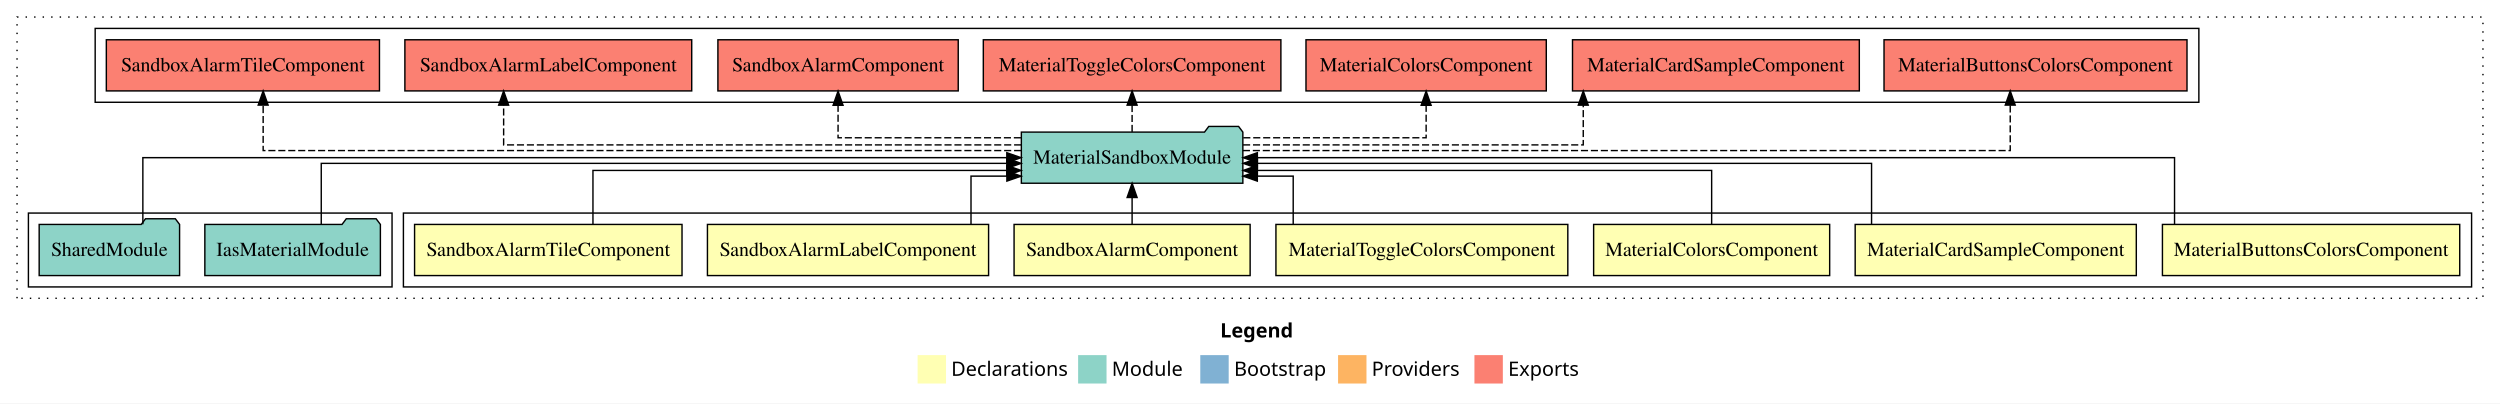
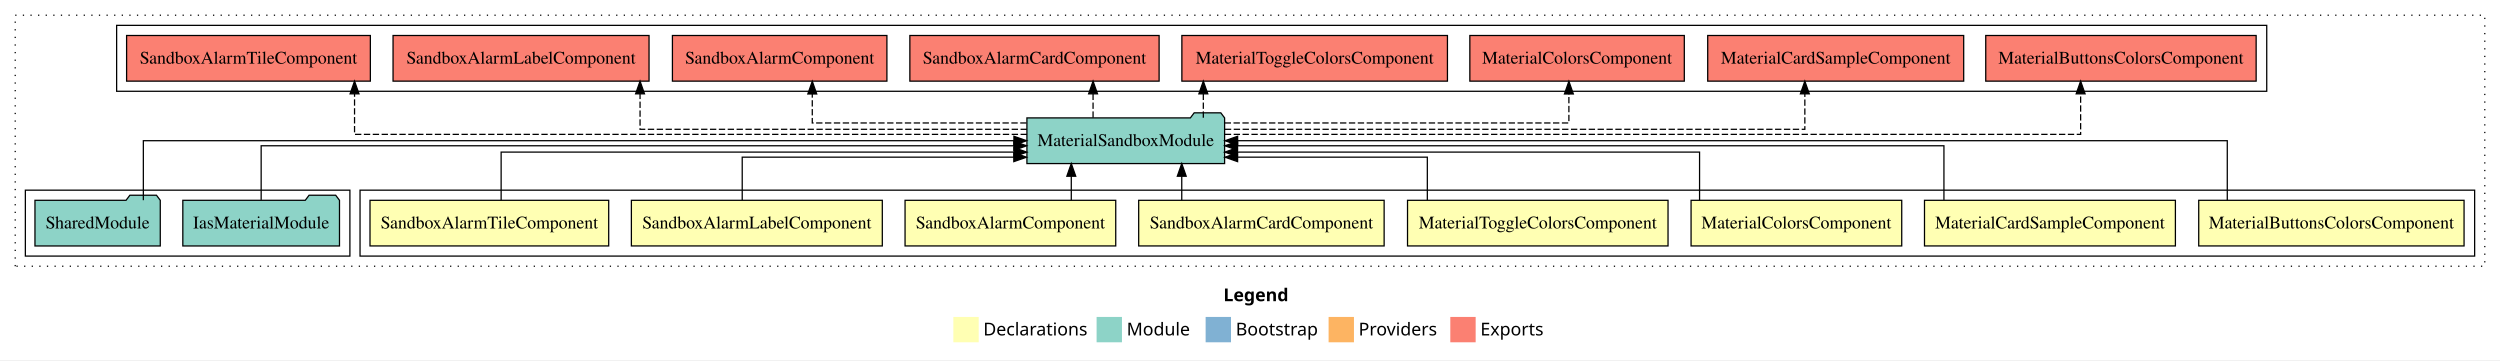
- <svg xmlns="http://www.w3.org/2000/svg" width="1760pt" height="284pt" viewBox="0.00 0.00 1760.00 284.00">
+ <svg xmlns="http://www.w3.org/2000/svg" width="1972pt" height="284pt" viewBox="0.00 0.00 1972.00 284.00">
  <g id="graph0" class="graph" transform="scale(1 1) rotate(0) translate(4 280)">
-     <polygon fill="#ffffff" stroke="transparent" points="-4,4 -4,-280 1756,-280 1756,4 -4,4" />
-     <text text-anchor="start" x="855.009" y="-42.4" font-family="sans-serif" font-weight="bold" font-size="14.00" fill="#000000">Legend</text>
-     <polygon fill="#ffffb3" stroke="transparent" points="642,-10 642,-30 662,-30 662,-10 642,-10" />
-     <text text-anchor="start" x="665.629" y="-15.4" font-family="sans-serif" font-size="14.00" fill="#000000">  Declarations</text>
-     <polygon fill="#8dd3c7" stroke="transparent" points="755,-10 755,-30 775,-30 775,-10 755,-10" />
-     <text text-anchor="start" x="778.725" y="-15.4" font-family="sans-serif" font-size="14.00" fill="#000000">  Module</text>
-     <polygon fill="#80b1d3" stroke="transparent" points="841,-10 841,-30 861,-30 861,-10 841,-10" />
-     <text text-anchor="start" x="864.781" y="-15.4" font-family="sans-serif" font-size="14.00" fill="#000000">  Bootstrap</text>
-     <polygon fill="#fdb462" stroke="transparent" points="938,-10 938,-30 958,-30 958,-10 938,-10" />
-     <text text-anchor="start" x="961.673" y="-15.4" font-family="sans-serif" font-size="14.00" fill="#000000">  Providers</text>
-     <polygon fill="#fb8072" stroke="transparent" points="1034,-10 1034,-30 1054,-30 1054,-10 1034,-10" />
-     <text text-anchor="start" x="1057.726" y="-15.4" font-family="sans-serif" font-size="14.00" fill="#000000">  Exports</text>
+     <polygon fill="#ffffff" stroke="transparent" points="-4,4 -4,-280 1968,-280 1968,4 -4,4" />
+     <text text-anchor="start" x="961.009" y="-42.4" font-family="sans-serif" font-weight="bold" font-size="14.00" fill="#000000">Legend</text>
+     <polygon fill="#ffffb3" stroke="transparent" points="748,-10 748,-30 768,-30 768,-10 748,-10" />
+     <text text-anchor="start" x="771.629" y="-15.4" font-family="sans-serif" font-size="14.00" fill="#000000">  Declarations</text>
+     <polygon fill="#8dd3c7" stroke="transparent" points="861,-10 861,-30 881,-30 881,-10 861,-10" />
+     <text text-anchor="start" x="884.725" y="-15.4" font-family="sans-serif" font-size="14.00" fill="#000000">  Module</text>
+     <polygon fill="#80b1d3" stroke="transparent" points="947,-10 947,-30 967,-30 967,-10 947,-10" />
+     <text text-anchor="start" x="970.781" y="-15.4" font-family="sans-serif" font-size="14.00" fill="#000000">  Bootstrap</text>
+     <polygon fill="#fdb462" stroke="transparent" points="1044,-10 1044,-30 1064,-30 1064,-10 1044,-10" />
+     <text text-anchor="start" x="1067.673" y="-15.4" font-family="sans-serif" font-size="14.00" fill="#000000">  Providers</text>
+     <polygon fill="#fb8072" stroke="transparent" points="1140,-10 1140,-30 1160,-30 1160,-10 1140,-10" />
+     <text text-anchor="start" x="1163.726" y="-15.4" font-family="sans-serif" font-size="14.00" fill="#000000">  Exports</text>
    <g id="clust1" class="cluster">
-       <polygon fill="none" stroke="#000000" stroke-dasharray="1,5" points="8,-70 8,-268 1744,-268 1744,-70 8,-70" />
+       <polygon fill="none" stroke="#000000" stroke-dasharray="1,5" points="8,-70 8,-268 1956,-268 1956,-70 8,-70" />
    </g>
    <g id="clust2" class="cluster">
-       <polygon fill="none" stroke="#000000" points="280,-78 280,-130 1736,-130 1736,-78 280,-78" />
+       <polygon fill="none" stroke="#000000" points="280,-78 280,-130 1948,-130 1948,-78 280,-78" />
    </g>
-     <g id="clust10" class="cluster">
+     <g id="clust11" class="cluster">
      <polygon fill="none" stroke="#000000" points="16,-78 16,-130 272,-130 272,-78 16,-78" />
    </g>
-     <g id="clust11" class="cluster">
-       <polygon fill="none" stroke="#000000" points="63,-208 63,-260 1544,-260 1544,-208 63,-208" />
+     <g id="clust12" class="cluster">
+       <polygon fill="none" stroke="#000000" points="88,-208 88,-260 1784,-260 1784,-208 88,-208" />
    </g>
    <g id="node1" class="node">
-       <polygon fill="#ffffb3" stroke="#000000" points="1727.648,-122 1518.352,-122 1518.352,-86 1727.648,-86 1727.648,-122" />
-       <text text-anchor="middle" x="1623" y="-99.8" font-family="Times,serif" font-size="14.00" fill="#000000">MaterialButtonsColorsComponent</text>
+       <polygon fill="#ffffb3" stroke="#000000" points="1939.648,-122 1730.352,-122 1730.352,-86 1939.648,-86 1939.648,-122" />
+       <text text-anchor="middle" x="1835" y="-99.8" font-family="Times,serif" font-size="14.00" fill="#000000">MaterialButtonsColorsComponent</text>
    </g>
-     <g id="node8" class="node">
-       <polygon fill="#8dd3c7" stroke="#000000" points="870.968,-187 867.968,-191 846.968,-191 843.968,-187 715.032,-187 715.032,-151 870.968,-151 870.968,-187" />
-       <text text-anchor="middle" x="793" y="-164.8" font-family="Times,serif" font-size="14.00" fill="#000000">MaterialSandboxModule</text>
+     <g id="node9" class="node">
+       <polygon fill="#8dd3c7" stroke="#000000" points="961.968,-187 958.968,-191 937.968,-191 934.968,-187 806.032,-187 806.032,-151 961.968,-151 961.968,-187" />
+       <text text-anchor="middle" x="884" y="-164.8" font-family="Times,serif" font-size="14.00" fill="#000000">MaterialSandboxModule</text>
    </g>
    <g id="edge1" class="edge">
-       <path fill="none" stroke="#000000" d="M1526.875,-122.106C1526.875,-141.339 1526.875,-169 1526.875,-169 1526.875,-169 881.19,-169 881.19,-169" />
-       <polygon fill="#000000" stroke="#000000" points="881.19,-165.5 871.19,-169 881.19,-172.5 881.19,-165.5" />
+       <path fill="none" stroke="#000000" d="M1752.875,-122.106C1752.875,-141.339 1752.875,-169 1752.875,-169 1752.875,-169 972.255,-169 972.255,-169" />
+       <polygon fill="#000000" stroke="#000000" points="972.255,-165.5 962.255,-169 972.255,-172.5 972.255,-165.5" />
    </g>
    <g id="node2" class="node">
-       <polygon fill="#ffffb3" stroke="#000000" points="1499.958,-122 1302.042,-122 1302.042,-86 1499.958,-86 1499.958,-122" />
-       <text text-anchor="middle" x="1401" y="-99.8" font-family="Times,serif" font-size="14.00" fill="#000000">MaterialCardSampleComponent</text>
+       <polygon fill="#ffffb3" stroke="#000000" points="1711.958,-122 1514.042,-122 1514.042,-86 1711.958,-86 1711.958,-122" />
+       <text text-anchor="middle" x="1613" y="-99.8" font-family="Times,serif" font-size="14.00" fill="#000000">MaterialCardSampleComponent</text>
    </g>
    <g id="edge2" class="edge">
-       <path fill="none" stroke="#000000" d="M1313.578,-122.302C1313.578,-140.27 1313.578,-165 1313.578,-165 1313.578,-165 881.217,-165 881.217,-165" />
-       <polygon fill="#000000" stroke="#000000" points="881.217,-161.5 871.217,-165 881.217,-168.5 881.217,-161.5" />
+       <path fill="none" stroke="#000000" d="M1529.375,-122.302C1529.375,-140.27 1529.375,-165 1529.375,-165 1529.375,-165 972.169,-165 972.169,-165" />
+       <polygon fill="#000000" stroke="#000000" points="972.169,-161.5 962.169,-165 972.169,-168.5 972.169,-161.5" />
    </g>
    <g id="node3" class="node">
-       <polygon fill="#ffffb3" stroke="#000000" points="1284.086,-122 1117.914,-122 1117.914,-86 1284.086,-86 1284.086,-122" />
-       <text text-anchor="middle" x="1201" y="-99.8" font-family="Times,serif" font-size="14.00" fill="#000000">MaterialColorsComponent</text>
+       <polygon fill="#ffffb3" stroke="#000000" points="1496.086,-122 1329.914,-122 1329.914,-86 1496.086,-86 1496.086,-122" />
+       <text text-anchor="middle" x="1413" y="-99.8" font-family="Times,serif" font-size="14.00" fill="#000000">MaterialColorsComponent</text>
    </g>
    <g id="edge3" class="edge">
-       <path fill="none" stroke="#000000" d="M1201,-122.027C1201,-138.398 1201,-160 1201,-160 1201,-160 881.184,-160 881.184,-160" />
-       <polygon fill="#000000" stroke="#000000" points="881.184,-156.5 871.184,-160 881.184,-163.5 881.184,-156.5" />
+       <path fill="none" stroke="#000000" d="M1336.614,-122.027C1336.614,-138.398 1336.614,-160 1336.614,-160 1336.614,-160 972.065,-160 972.065,-160" />
+       <polygon fill="#000000" stroke="#000000" points="972.065,-156.5 962.065,-160 972.065,-163.5 972.065,-156.5" />
    </g>
    <g id="node4" class="node">
-       <polygon fill="#ffffb3" stroke="#000000" points="1099.744,-122 894.256,-122 894.256,-86 1099.744,-86 1099.744,-122" />
-       <text text-anchor="middle" x="997" y="-99.8" font-family="Times,serif" font-size="14.00" fill="#000000">MaterialToggleColorsComponent</text>
+       <polygon fill="#ffffb3" stroke="#000000" points="1311.744,-122 1106.256,-122 1106.256,-86 1311.744,-86 1311.744,-122" />
+       <text text-anchor="middle" x="1209" y="-99.8" font-family="Times,serif" font-size="14.00" fill="#000000">MaterialToggleColorsComponent</text>
    </g>
    <g id="edge4" class="edge">
-       <path fill="none" stroke="#000000" d="M906.414,-122.187C906.414,-137.182 906.414,-156 906.414,-156 906.414,-156 881.151,-156 881.151,-156" />
-       <polygon fill="#000000" stroke="#000000" points="881.151,-152.5 871.151,-156 881.151,-159.5 881.151,-152.5" />
+       <path fill="none" stroke="#000000" d="M1121.875,-122.187C1121.875,-137.182 1121.875,-156 1121.875,-156 1121.875,-156 972.219,-156 972.219,-156" />
+       <polygon fill="#000000" stroke="#000000" points="972.219,-152.5 962.219,-156 972.219,-159.5 972.219,-152.5" />
    </g>
    <g id="node5" class="node">
+       <polygon fill="#ffffb3" stroke="#000000" points="1087.805,-122 894.195,-122 894.195,-86 1087.805,-86 1087.805,-122" />
+       <text text-anchor="middle" x="991" y="-99.8" font-family="Times,serif" font-size="14.00" fill="#000000">SandboxAlarmCardComponent</text>
+     </g>
+     <g id="edge5" class="edge">
+       <path fill="none" stroke="#000000" d="M928.166,-122.106C928.166,-122.106 928.166,-140.991 928.166,-140.991" />
+       <polygon fill="#000000" stroke="#000000" points="924.666,-140.991 928.166,-150.991 931.666,-140.991 924.666,-140.991" />
+     </g>
+     <g id="node6" class="node">
      <polygon fill="#ffffb3" stroke="#000000" points="876.093,-122 709.907,-122 709.907,-86 876.093,-86 876.093,-122" />
      <text text-anchor="middle" x="793" y="-99.8" font-family="Times,serif" font-size="14.00" fill="#000000">SandboxAlarmComponent</text>
    </g>
-     <g id="edge5" class="edge">
-       <path fill="none" stroke="#000000" d="M793,-122.106C793,-122.106 793,-140.991 793,-140.991" />
-       <polygon fill="#000000" stroke="#000000" points="789.5,-140.991 793,-150.991 796.5,-140.991 789.5,-140.991" />
+     <g id="edge6" class="edge">
+       <path fill="none" stroke="#000000" d="M841.031,-122.106C841.031,-122.106 841.031,-140.991 841.031,-140.991" />
+       <polygon fill="#000000" stroke="#000000" points="837.531,-140.991 841.031,-150.991 844.531,-140.991 837.531,-140.991" />
    </g>
-     <g id="node6" class="node">
+     <g id="node7" class="node">
      <polygon fill="#ffffb3" stroke="#000000" points="691.965,-122 494.035,-122 494.035,-86 691.965,-86 691.965,-122" />
      <text text-anchor="middle" x="593" y="-99.8" font-family="Times,serif" font-size="14.00" fill="#000000">SandboxAlarmLabelComponent</text>
    </g>
-     <g id="edge6" class="edge">
-       <path fill="none" stroke="#000000" d="M679.587,-122.187C679.587,-137.182 679.587,-156 679.587,-156 679.587,-156 704.85,-156 704.85,-156" />
-       <polygon fill="#000000" stroke="#000000" points="704.85,-159.5 714.85,-156 704.85,-152.5 704.85,-159.5" />
+     <g id="edge7" class="edge">
+       <path fill="none" stroke="#000000" d="M581.463,-122.187C581.463,-137.182 581.463,-156 581.463,-156 581.463,-156 795.696,-156 795.696,-156" />
+       <polygon fill="#000000" stroke="#000000" points="795.696,-159.5 805.696,-156 795.696,-152.5 795.696,-159.5" />
    </g>
-     <g id="node7" class="node">
+     <g id="node8" class="node">
      <polygon fill="#ffffb3" stroke="#000000" points="476.141,-122 287.859,-122 287.859,-86 476.141,-86 476.141,-122" />
      <text text-anchor="middle" x="382" y="-99.8" font-family="Times,serif" font-size="14.00" fill="#000000">SandboxAlarmTileComponent</text>
    </g>
-     <g id="edge7" class="edge">
-       <path fill="none" stroke="#000000" d="M413.44,-122.027C413.44,-138.398 413.44,-160 413.44,-160 413.44,-160 704.815,-160 704.815,-160" />
-       <polygon fill="#000000" stroke="#000000" points="704.815,-163.5 714.815,-160 704.815,-156.5 704.815,-163.5" />
-     </g>
-     <g id="node11" class="node">
-       <polygon fill="#fb8072" stroke="#000000" points="1535.648,-252 1322.352,-252 1322.352,-216 1535.648,-216 1535.648,-252" />
-       <text text-anchor="middle" x="1429" y="-229.8" font-family="Times,serif" font-size="14.00" fill="#000000">MaterialButtonsColorsComponent </text>
-     </g>
-     <g id="edge10" class="edge">
-       <path fill="none" stroke="#000000" stroke-dasharray="5,2" d="M870.982,-174C1037.176,-174 1411.203,-174 1411.203,-174 1411.203,-174 1411.203,-205.998 1411.203,-205.998" />
-       <polygon fill="#000000" stroke="#000000" points="1407.703,-205.998 1411.203,-215.998 1414.703,-205.998 1407.703,-205.998" />
+     <g id="edge8" class="edge">
+       <path fill="none" stroke="#000000" d="M391.294,-122.027C391.294,-138.398 391.294,-160 391.294,-160 391.294,-160 795.929,-160 795.929,-160" />
+       <polygon fill="#000000" stroke="#000000" points="795.929,-163.5 805.929,-160 795.929,-156.5 795.929,-163.5" />
    </g>
    <g id="node12" class="node">
-       <polygon fill="#fb8072" stroke="#000000" points="1304.958,-252 1103.042,-252 1103.042,-216 1304.958,-216 1304.958,-252" />
-       <text text-anchor="middle" x="1204" y="-229.8" font-family="Times,serif" font-size="14.00" fill="#000000">MaterialCardSampleComponent </text>
+       <polygon fill="#fb8072" stroke="#000000" points="1775.648,-252 1562.352,-252 1562.352,-216 1775.648,-216 1775.648,-252" />
+       <text text-anchor="middle" x="1669" y="-229.8" font-family="Times,serif" font-size="14.00" fill="#000000">MaterialButtonsColorsComponent </text>
    </g>
    <g id="edge11" class="edge">
-       <path fill="none" stroke="#000000" stroke-dasharray="5,2" d="M871.104,-178C965.146,-178 1110.614,-178 1110.614,-178 1110.614,-178 1110.614,-205.973 1110.614,-205.973" />
-       <polygon fill="#000000" stroke="#000000" points="1107.114,-205.973 1110.614,-215.973 1114.114,-205.973 1107.114,-205.973" />
+       <path fill="none" stroke="#000000" stroke-dasharray="5,2" d="M962.121,-174C1154.8,-174 1637.203,-174 1637.203,-174 1637.203,-174 1637.203,-205.998 1637.203,-205.998" />
+       <polygon fill="#000000" stroke="#000000" points="1633.703,-205.998 1637.203,-215.998 1640.703,-205.998 1633.703,-205.998" />
    </g>
    <g id="node13" class="node">
-       <polygon fill="#fb8072" stroke="#000000" points="1084.586,-252 915.414,-252 915.414,-216 1084.586,-216 1084.586,-252" />
-       <text text-anchor="middle" x="1000" y="-229.8" font-family="Times,serif" font-size="14.00" fill="#000000">MaterialColorsComponent </text>
+       <polygon fill="#fb8072" stroke="#000000" points="1544.958,-252 1343.042,-252 1343.042,-216 1544.958,-216 1544.958,-252" />
+       <text text-anchor="middle" x="1444" y="-229.8" font-family="Times,serif" font-size="14.00" fill="#000000">MaterialCardSampleComponent </text>
    </g>
    <g id="edge12" class="edge">
-       <path fill="none" stroke="#000000" stroke-dasharray="5,2" d="M871.258,-183C929.877,-183 1000,-183 1000,-183 1000,-183 1000,-205.876 1000,-205.876" />
-       <polygon fill="#000000" stroke="#000000" points="996.5,-205.876 1000,-215.876 1003.5,-205.876 996.5,-205.876" />
+       <path fill="none" stroke="#000000" stroke-dasharray="5,2" d="M962.176,-178C1110.85,-178 1419.657,-178 1419.657,-178 1419.657,-178 1419.657,-205.973 1419.657,-205.973" />
+       <polygon fill="#000000" stroke="#000000" points="1416.157,-205.973 1419.657,-215.973 1423.157,-205.973 1416.157,-205.973" />
    </g>
    <g id="node14" class="node">
-       <polygon fill="#fb8072" stroke="#000000" points="897.744,-252 688.256,-252 688.256,-216 897.744,-216 897.744,-252" />
-       <text text-anchor="middle" x="793" y="-229.8" font-family="Times,serif" font-size="14.00" fill="#000000">MaterialToggleColorsComponent </text>
+       <polygon fill="#fb8072" stroke="#000000" points="1324.586,-252 1155.414,-252 1155.414,-216 1324.586,-216 1324.586,-252" />
+       <text text-anchor="middle" x="1240" y="-229.8" font-family="Times,serif" font-size="14.00" fill="#000000">MaterialColorsComponent </text>
    </g>
    <g id="edge13" class="edge">
-       <path fill="none" stroke="#000000" stroke-dasharray="5,2" d="M793,-187.106C793,-187.106 793,-205.991 793,-205.991" />
-       <polygon fill="#000000" stroke="#000000" points="789.5,-205.991 793,-215.991 796.5,-205.991 789.5,-205.991" />
+       <path fill="none" stroke="#000000" stroke-dasharray="5,2" d="M962.008,-183C1065.026,-183 1233.54,-183 1233.54,-183 1233.54,-183 1233.54,-205.876 1233.54,-205.876" />
+       <polygon fill="#000000" stroke="#000000" points="1230.04,-205.876 1233.54,-215.876 1237.04,-205.876 1230.04,-205.876" />
    </g>
    <g id="node15" class="node">
-       <polygon fill="#fb8072" stroke="#000000" points="670.593,-252 501.407,-252 501.407,-216 670.593,-216 670.593,-252" />
-       <text text-anchor="middle" x="586" y="-229.8" font-family="Times,serif" font-size="14.00" fill="#000000">SandboxAlarmComponent </text>
+       <polygon fill="#fb8072" stroke="#000000" points="1137.744,-252 928.256,-252 928.256,-216 1137.744,-216 1137.744,-252" />
+       <text text-anchor="middle" x="1033" y="-229.8" font-family="Times,serif" font-size="14.00" fill="#000000">MaterialToggleColorsComponent </text>
    </g>
    <g id="edge14" class="edge">
-       <path fill="none" stroke="#000000" stroke-dasharray="5,2" d="M714.742,-183C656.123,-183 586,-183 586,-183 586,-183 586,-205.876 586,-205.876" />
-       <polygon fill="#000000" stroke="#000000" points="582.5,-205.876 586,-215.876 589.5,-205.876 582.5,-205.876" />
+       <path fill="none" stroke="#000000" stroke-dasharray="5,2" d="M945.181,-187.106C945.181,-187.106 945.181,-205.991 945.181,-205.991" />
+       <polygon fill="#000000" stroke="#000000" points="941.681,-205.991 945.181,-215.991 948.681,-205.991 941.681,-205.991" />
    </g>
    <g id="node16" class="node">
-       <polygon fill="#fb8072" stroke="#000000" points="482.966,-252 281.034,-252 281.034,-216 482.966,-216 482.966,-252" />
-       <text text-anchor="middle" x="382" y="-229.8" font-family="Times,serif" font-size="14.00" fill="#000000">SandboxAlarmLabelComponent </text>
+       <polygon fill="#fb8072" stroke="#000000" points="910.304,-252 713.696,-252 713.696,-216 910.304,-216 910.304,-252" />
+       <text text-anchor="middle" x="812" y="-229.8" font-family="Times,serif" font-size="14.00" fill="#000000">SandboxAlarmCardComponent </text>
    </g>
    <g id="edge15" class="edge">
-       <path fill="none" stroke="#000000" stroke-dasharray="5,2" d="M714.919,-178C587.903,-178 350.56,-178 350.56,-178 350.56,-178 350.56,-205.973 350.56,-205.973" />
-       <polygon fill="#000000" stroke="#000000" points="347.06,-205.973 350.56,-215.973 354.06,-205.973 347.06,-205.973" />
+       <path fill="none" stroke="#000000" stroke-dasharray="5,2" d="M858.209,-187.106C858.209,-187.106 858.209,-205.991 858.209,-205.991" />
+       <polygon fill="#000000" stroke="#000000" points="854.709,-205.991 858.209,-215.991 861.709,-205.991 854.709,-205.991" />
    </g>
    <g id="node17" class="node">
-       <polygon fill="#fb8072" stroke="#000000" points="263.141,-252 70.859,-252 70.859,-216 263.141,-216 263.141,-252" />
-       <text text-anchor="middle" x="167" y="-229.8" font-family="Times,serif" font-size="14.00" fill="#000000">SandboxAlarmTileComponent </text>
+       <polygon fill="#fb8072" stroke="#000000" points="695.593,-252 526.407,-252 526.407,-216 695.593,-216 695.593,-252" />
+       <text text-anchor="middle" x="611" y="-229.8" font-family="Times,serif" font-size="14.00" fill="#000000">SandboxAlarmComponent </text>
    </g>
    <g id="edge16" class="edge">
-       <path fill="none" stroke="#000000" stroke-dasharray="5,2" d="M714.901,-174C549.984,-174 181.26,-174 181.26,-174 181.26,-174 181.26,-205.998 181.26,-205.998" />
-       <polygon fill="#000000" stroke="#000000" points="177.76,-205.998 181.26,-215.998 184.76,-205.998 177.76,-205.998" />
+       <path fill="none" stroke="#000000" stroke-dasharray="5,2" d="M805.76,-183C733.316,-183 636.723,-183 636.723,-183 636.723,-183 636.723,-205.876 636.723,-205.876" />
+       <polygon fill="#000000" stroke="#000000" points="633.223,-205.876 636.723,-215.876 640.223,-205.876 633.223,-205.876" />
    </g>
-     <g id="node9" class="node">
+     <g id="node18" class="node">
+       <polygon fill="#fb8072" stroke="#000000" points="507.966,-252 306.034,-252 306.034,-216 507.966,-216 507.966,-252" />
+       <text text-anchor="middle" x="407" y="-229.8" font-family="Times,serif" font-size="14.00" fill="#000000">SandboxAlarmLabelComponent </text>
+     </g>
+     <g id="edge17" class="edge">
+       <path fill="none" stroke="#000000" stroke-dasharray="5,2" d="M806.007,-178C693.987,-178 500.875,-178 500.875,-178 500.875,-178 500.875,-205.973 500.875,-205.973" />
+       <polygon fill="#000000" stroke="#000000" points="497.375,-205.973 500.875,-215.973 504.375,-205.973 497.375,-205.973" />
+     </g>
+     <g id="node19" class="node">
+       <polygon fill="#fb8072" stroke="#000000" points="288.141,-252 95.859,-252 95.859,-216 288.141,-216 288.141,-252" />
+       <text text-anchor="middle" x="192" y="-229.8" font-family="Times,serif" font-size="14.00" fill="#000000">SandboxAlarmTileComponent </text>
+     </g>
+     <g id="edge18" class="edge">
+       <path fill="none" stroke="#000000" stroke-dasharray="5,2" d="M806.026,-174C641.874,-174 275.662,-174 275.662,-174 275.662,-174 275.662,-205.998 275.662,-205.998" />
+       <polygon fill="#000000" stroke="#000000" points="272.162,-205.998 275.662,-215.998 279.162,-205.998 272.162,-205.998" />
+     </g>
+     <g id="node10" class="node">
      <polygon fill="#8dd3c7" stroke="#000000" points="263.791,-122 260.791,-126 239.791,-126 236.791,-122 140.209,-122 140.209,-86 263.791,-86 263.791,-122" />
      <text text-anchor="middle" x="202" y="-99.8" font-family="Times,serif" font-size="14.00" fill="#000000">IasMaterialModule</text>
    </g>
-     <g id="edge8" class="edge">
-       <path fill="none" stroke="#000000" d="M222.165,-122.302C222.165,-140.27 222.165,-165 222.165,-165 222.165,-165 704.825,-165 704.825,-165" />
-       <polygon fill="#000000" stroke="#000000" points="704.825,-168.5 714.825,-165 704.825,-161.5 704.825,-168.5" />
+     <g id="edge9" class="edge">
+       <path fill="none" stroke="#000000" d="M202,-122.302C202,-140.27 202,-165 202,-165 202,-165 795.766,-165 795.766,-165" />
+       <polygon fill="#000000" stroke="#000000" points="795.766,-168.5 805.766,-165 795.766,-161.5 795.766,-168.5" />
    </g>
-     <g id="node10" class="node">
+     <g id="node11" class="node">
      <polygon fill="#8dd3c7" stroke="#000000" points="122.423,-122 119.423,-126 98.423,-126 95.423,-122 23.577,-122 23.577,-86 122.423,-86 122.423,-122" />
      <text text-anchor="middle" x="73" y="-99.8" font-family="Times,serif" font-size="14.00" fill="#000000">SharedModule</text>
    </g>
-     <g id="edge9" class="edge">
-       <path fill="none" stroke="#000000" d="M96.57,-122.106C96.57,-141.339 96.57,-169 96.57,-169 96.57,-169 704.801,-169 704.801,-169" />
-       <polygon fill="#000000" stroke="#000000" points="704.802,-172.5 714.801,-169 704.801,-165.5 704.802,-172.5" />
+     <g id="edge10" class="edge">
+       <path fill="none" stroke="#000000" d="M109.07,-122.106C109.07,-141.339 109.07,-169 109.07,-169 109.07,-169 795.79,-169 795.79,-169" />
+       <polygon fill="#000000" stroke="#000000" points="795.79,-172.5 805.79,-169 795.79,-165.5 795.79,-172.5" />
    </g>
  </g>
</svg>
